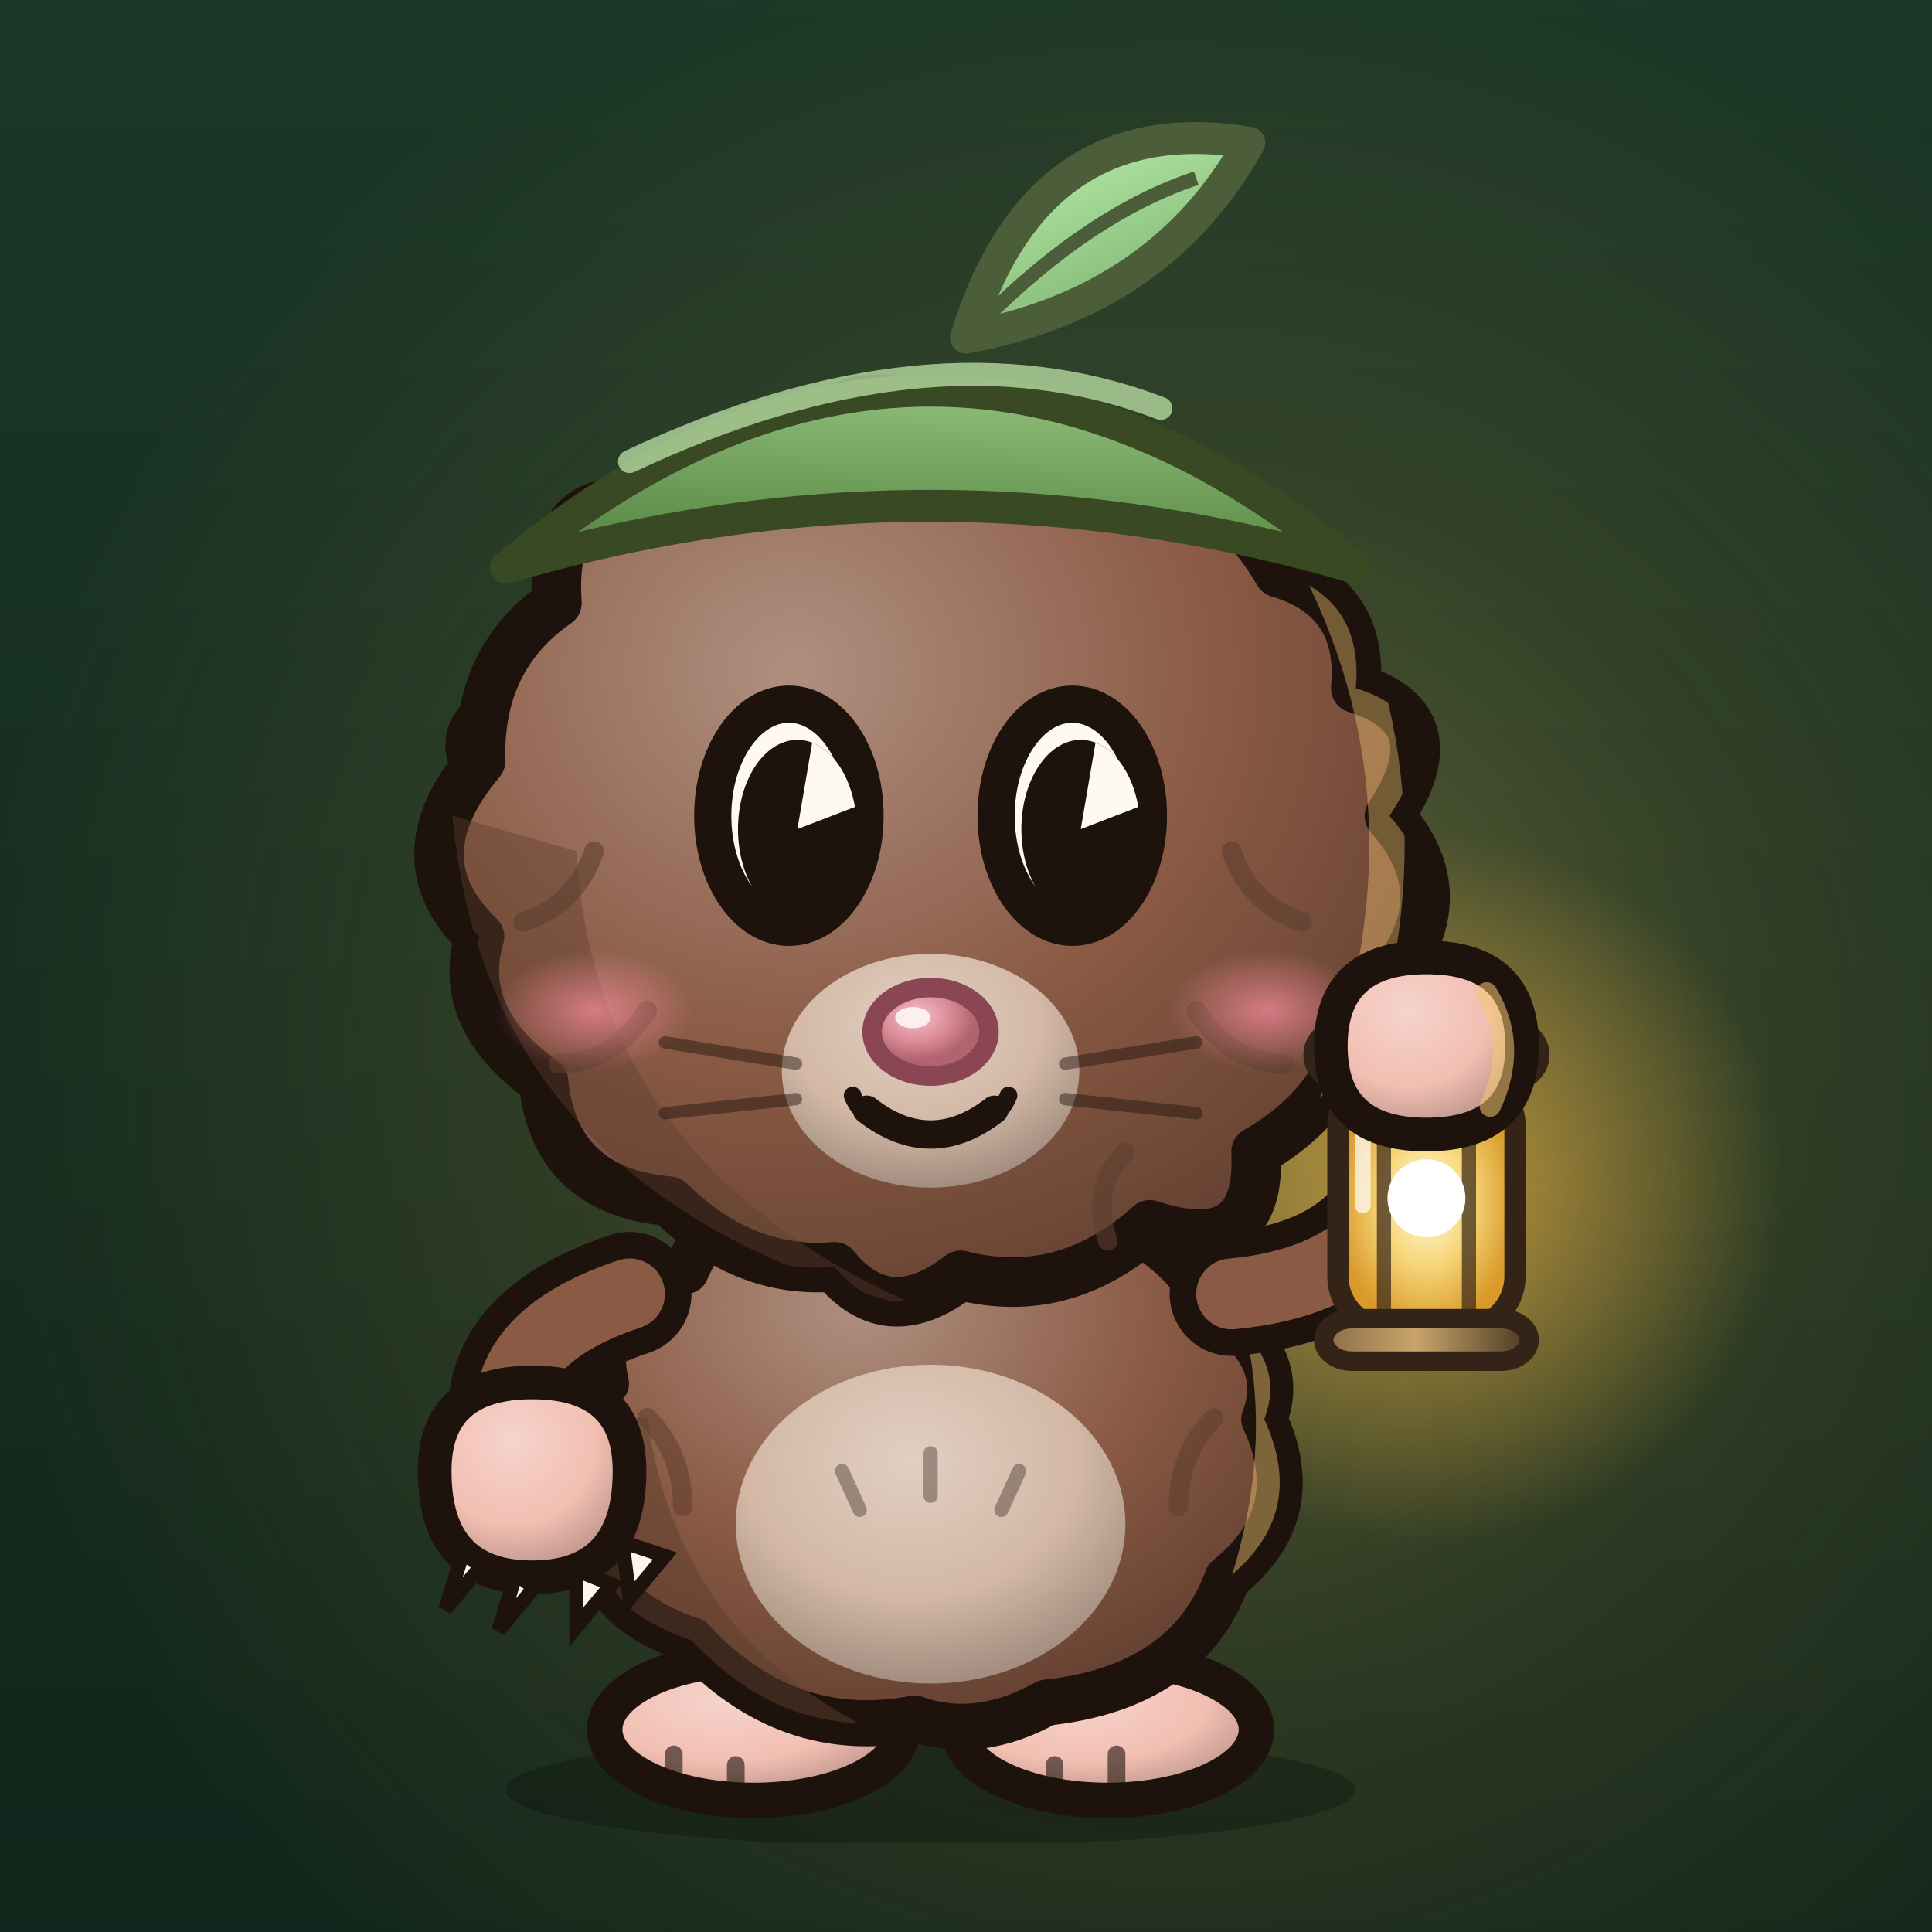
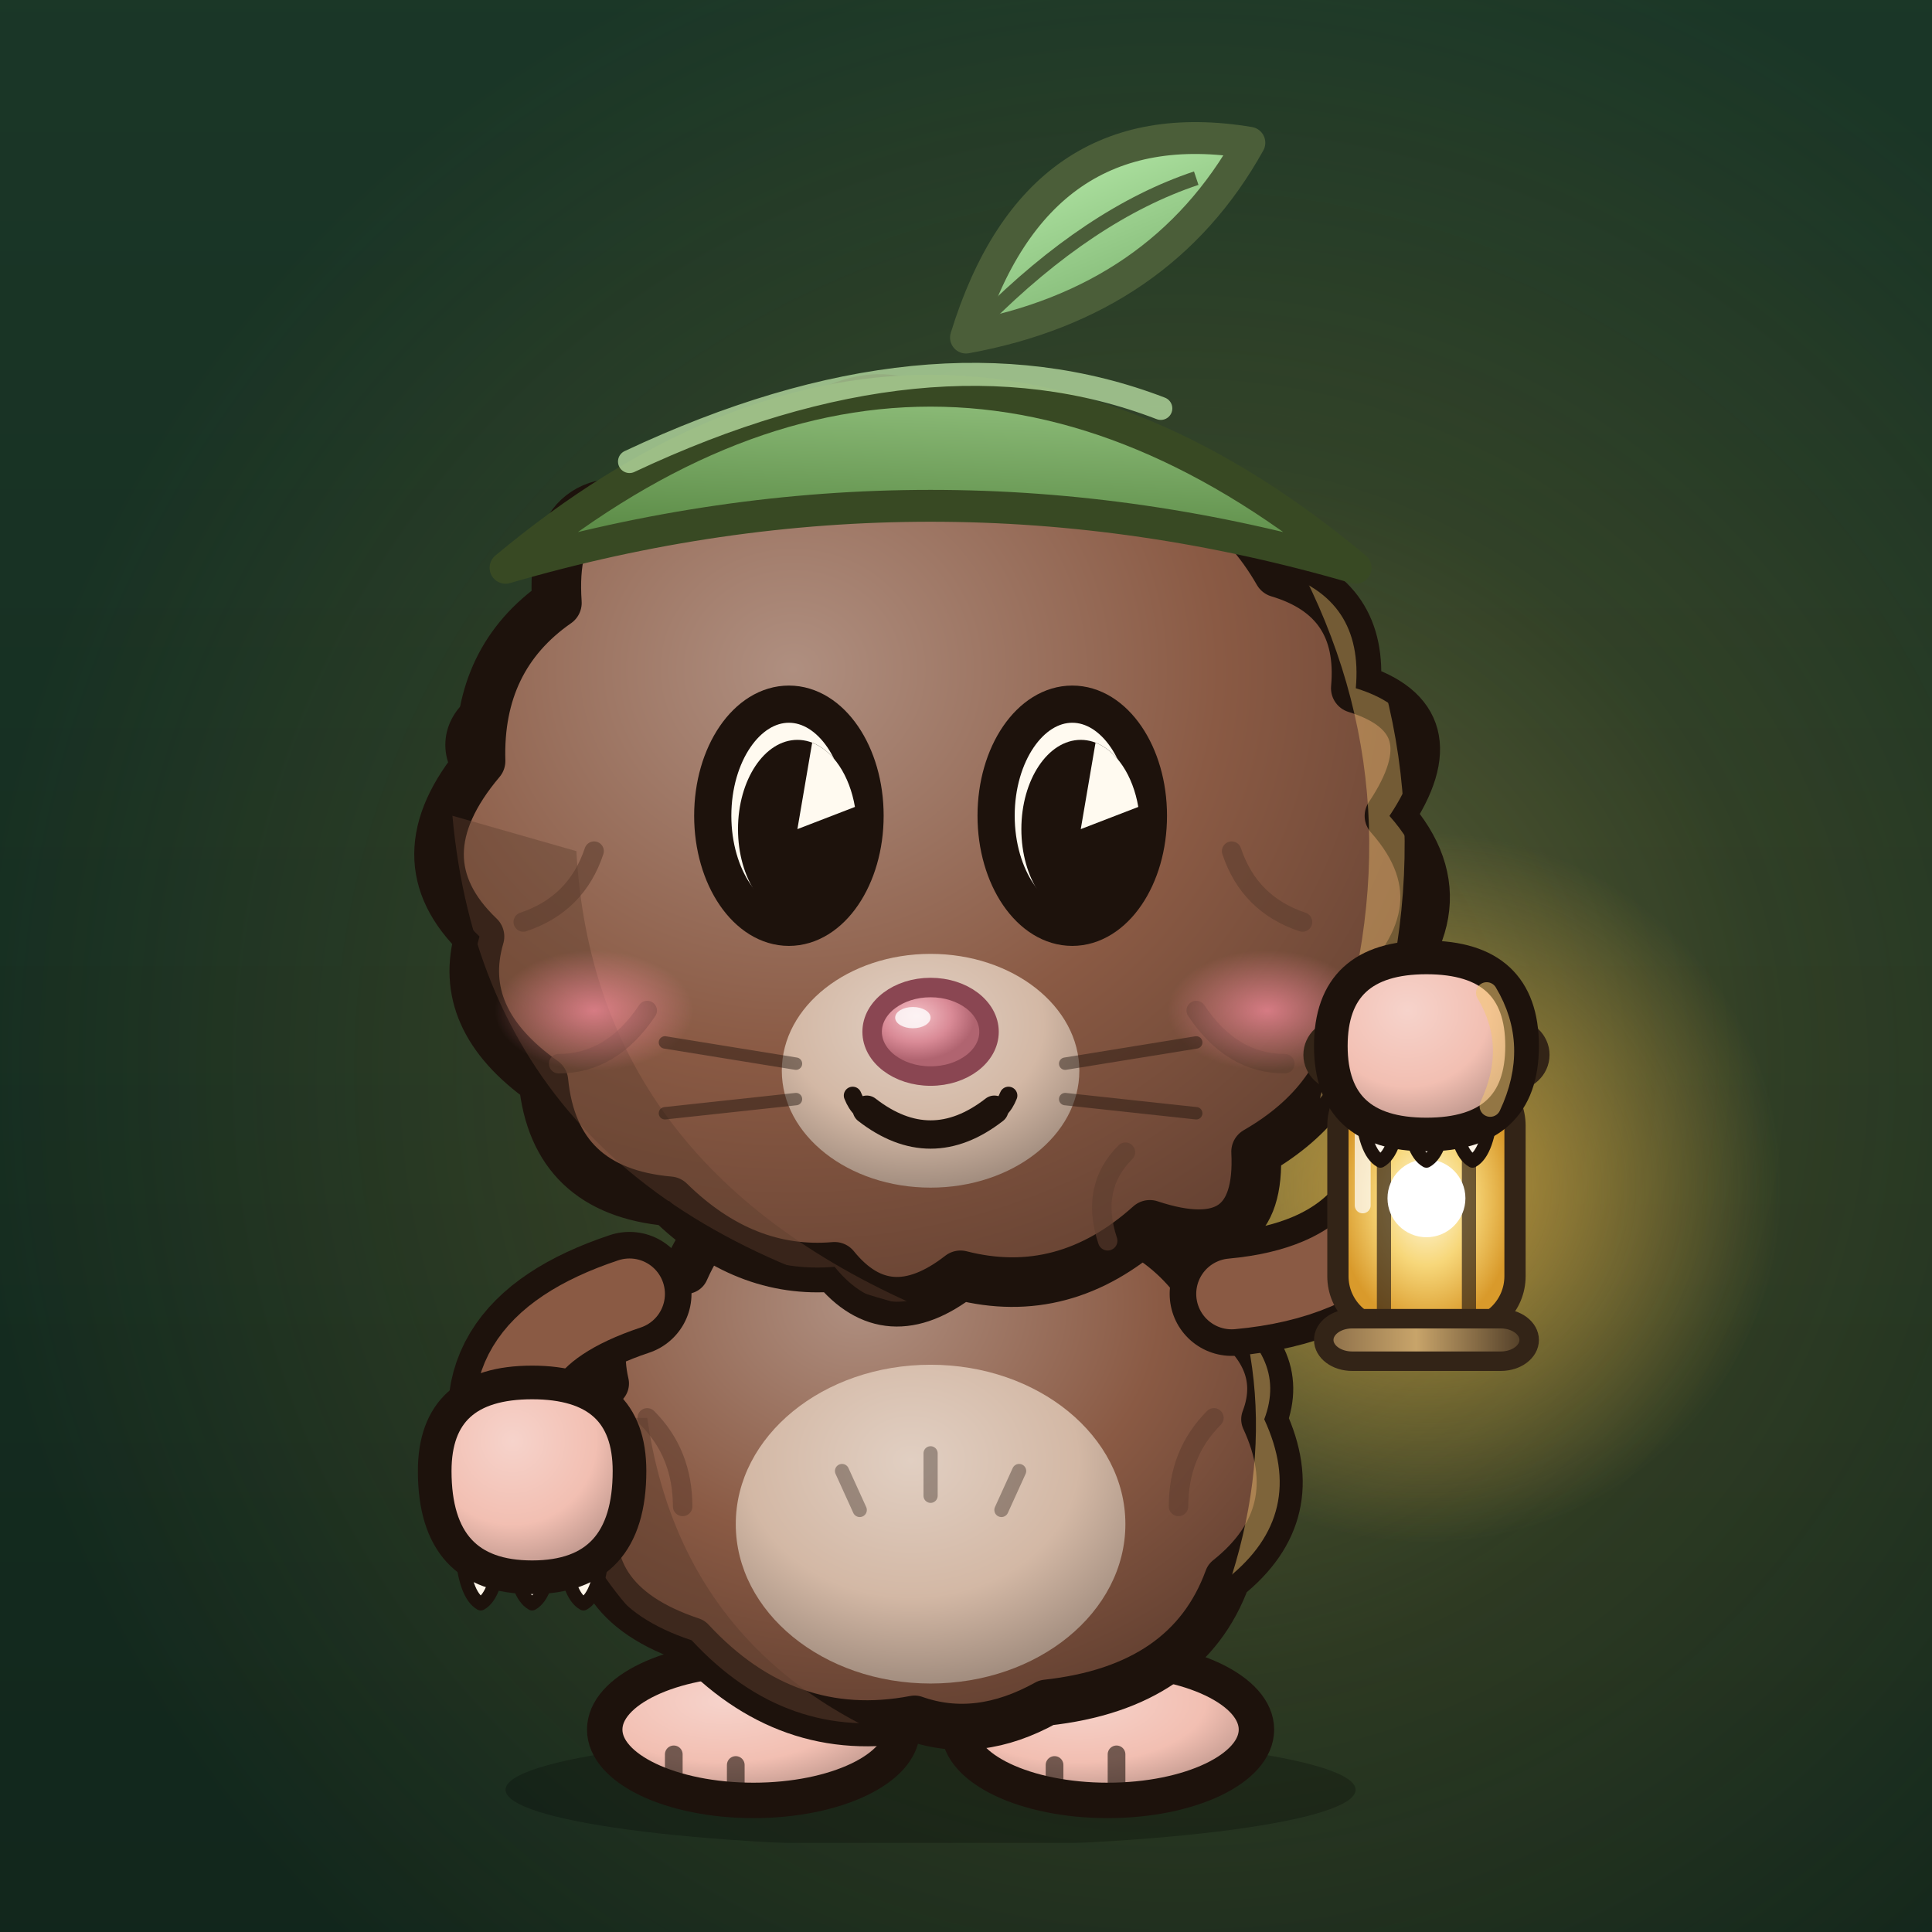
<svg xmlns="http://www.w3.org/2000/svg" viewBox="18 18 72 72">
  <defs>
    <linearGradient id="bg" x1="0" y1="1" x2="0" y2="0">
      <stop offset="0" stop-color="#0f2219" />
      <stop offset="1" stop-color="#1d3b2a" />
    </linearGradient>
    <radialGradient id="glow">
      <stop offset="0" stop-color="#ffd27a" stop-opacity=".35" />
      <stop offset=".5" stop-color="#f0b543" stop-opacity=".12" />
      <stop offset="1" stop-color="#f0b543" stop-opacity="0" />
    </radialGradient>
  </defs>
  <rect width="108" height="108" fill="url(#bg)" />
  <circle cx="62" cy="58" r="46" fill="url(#glow)" />
  <svg x="19.68" y="20.68" width="66" height="66" viewBox="0 0 100 100">
    <defs>
      <radialGradient id="dib0g">
        <stop offset="0" stop-color="#f0b543" stop-opacity=".7" />
        <stop offset="1" stop-color="#f0b543" stop-opacity="0" />
      </radialGradient>
      <radialGradient id="dib0h" cx="0.36" cy="0.3" r=".78">
        <stop offset="0" stop-color="#af8f80" />
        <stop offset=".55" stop-color="#8a5a44" />
        <stop offset="1" stop-color="#613f30" />
      </radialGradient>
      <radialGradient id="dib0b" cx="0.4" cy="0.25" r=".78">
        <stop offset="0" stop-color="#af8f80" />
        <stop offset=".55" stop-color="#8a5a44" />
        <stop offset="1" stop-color="#613f30" />
      </radialGradient>
      <radialGradient id="dib0c" cx="0.45" cy="0.3" r=".78">
        <stop offset="0" stop-color="#e1cfc2" />
        <stop offset=".55" stop-color="#d3b8a5" />
        <stop offset="1" stop-color="#948174" />
      </radialGradient>
      <radialGradient id="dib0p" cx="0.4" cy="0.3" r=".78">
        <stop offset="0" stop-color="#f6d3cb" />
        <stop offset=".55" stop-color="#f2bfb2" />
        <stop offset="1" stop-color="#a9867d" />
      </radialGradient>
      <radialGradient id="dib0n" cx=".38" cy=".32">
        <stop offset="0" stop-color="#f4c0c6" />
        <stop offset=".6" stop-color="#d98a96" />
        <stop offset="1" stop-color="#b06470" />
      </radialGradient>
      <radialGradient id="dib0k">
        <stop offset="0" stop-color="#ff8fa3" stop-opacity=".7" />
        <stop offset="1" stop-color="#ff8fa3" stop-opacity="0" />
      </radialGradient>
      <clipPath id="dib0B">
        <path d="M68.84 76.08 Q71.32 81.43 66.76 85.06 Q64.52 91.21 56.54 92.08 Q52.66 94.24 49.10 92.98 Q41.89 94.36 36.51 88.56 Q29.80 86.33 31.26 80.46 Q28.82 77.57 31.67 74.06 Q30.57 69.28 36.18 67.70 Q38.89 61.57 45.44 63.44 Q52.54 59.57 57.50 64.22 Q63.13 64.91 65.85 69.73 Q70.24 72.41 68.84 76.08 Z" />
      </clipPath>
      <clipPath id="dib0H">
        <path d="M75.91 42.01 Q80.74 47.45 73.99 53.25 Q73.34 58.11 68.38 60.97 Q68.70 67.20 62.38 65.10 Q57.53 69.45 51.69 67.95 Q47.57 71.16 44.58 67.47 Q39.48 67.91 35.26 63.77 Q28.75 63.20 28.14 56.99 Q23.16 53.46 24.53 48.82 Q19.93 44.43 24.59 38.91 Q24.42 33.10 28.90 29.98 Q28.43 23.03 34.67 24.62 Q37.48 20.29 41.46 21.33 Q46.57 16.36 50.99 20.02 Q57.10 18.34 60.68 22.12 Q66.54 22.88 69.64 28.27 Q74.47 29.71 74.01 34.80 Q79.58 36.53 75.91 42.01 Z" />
      </clipPath>
    </defs>
    <ellipse cx="50" cy="97" rx="24" ry="3.2" fill="#000" opacity=".24" />
    <circle cx="78" cy="63" r="20" fill="url(#dib0g)">
      <animate attributeName="r" values="18;21;18" dur="2.6s" repeatCount="indefinite" />
    </circle>
    <g>
      <animateTransform attributeName="transform" type="translate" values="0 0;0 -1.4;0 0" dur="3.2s" repeatCount="indefinite" calcMode="spline" keySplines=".45 0 .55 1;.45 0 .55 1" />
      <ellipse cx="40" cy="93.6" rx="8.4" ry="4" fill="url(#dib0p)" stroke="#1d120c" stroke-width="2" />
      <ellipse cx="60" cy="93.6" rx="8.4" ry="4" fill="url(#dib0p)" stroke="#1d120c" stroke-width="2" />
      <path d="M35.5 95 v1.6 M39 95.6 v1.6 M57 95.6 v1.6 M60.5 95 v1.6" stroke="#1d120c" stroke-width="1" stroke-linecap="round" opacity=".6" />
      <path d="M68.84 76.08 Q71.32 81.43 66.76 85.06 Q64.52 91.21 56.54 92.08 Q52.66 94.24 49.10 92.98 Q41.89 94.36 36.51 88.56 Q29.80 86.33 31.26 80.46 Q28.82 77.57 31.67 74.06 Q30.57 69.28 36.18 67.70 Q38.89 61.57 45.44 63.44 Q52.54 59.57 57.50 64.22 Q63.13 64.91 65.85 69.73 Q70.24 72.41 68.84 76.08 Z" fill="url(#dib0b)" stroke="#1d120c" stroke-width="2.6" stroke-linejoin="round" />
      <g clip-path="url(#dib0B)">
        <path d="M28 76 Q31 92 50 95 Q36 90 34 76 Z" fill="#5e3d2e" opacity=".5" />
        <path d="M67 66 Q72 77 66 90" stroke="#f4c872" stroke-width="1.8" fill="none" opacity=".45" stroke-linecap="round" />
      </g>
      <ellipse cx="50" cy="82" rx="11" ry="9" fill="url(#dib0c)" />
      <g stroke="#5e3d2e" stroke-width="1.1" fill="none" opacity=".55" stroke-linecap="round">
        <path d="M34 76 q2 2 2 5 M66 76 q-2 2 -2 5" />
      </g>
      <g stroke="#1d120c" stroke-width=".8" opacity=".35" stroke-linecap="round">
        <path d="M45 79 l1 2.2 M50 78 v2.4 M55 79 l-1 2.2" />
      </g>
      <ellipse cx="26.8" cy="38" rx="3.4" ry="2.8" fill="#5e3d2e" stroke="#1d120c" stroke-width="1.6" />
      <ellipse cx="73.2" cy="38" rx="3.4" ry="2.8" fill="#5e3d2e" stroke="#1d120c" stroke-width="1.6" />
      <path d="M75.91 42.01 Q80.74 47.45 73.99 53.25 Q73.34 58.11 68.38 60.97 Q68.70 67.20 62.38 65.10 Q57.53 69.45 51.69 67.95 Q47.57 71.16 44.58 67.47 Q39.48 67.91 35.26 63.77 Q28.75 63.20 28.14 56.99 Q23.16 53.46 24.53 48.82 Q19.93 44.43 24.59 38.91 Q24.42 33.10 28.90 29.98 Q28.43 23.03 34.67 24.62 Q37.48 20.29 41.46 21.33 Q46.57 16.36 50.99 20.02 Q57.10 18.34 60.68 22.12 Q66.54 22.88 69.64 28.27 Q74.47 29.71 74.01 34.80 Q79.58 36.53 75.91 42.01 Z" fill="url(#dib0h)" stroke="#1d120c" stroke-width="2.8" stroke-linejoin="round" />
      <g clip-path="url(#dib0H)">
        <path d="M23 42 Q25 64 50 70 Q31 62 30 44 Z" fill="#5e3d2e" opacity=".42" />
        <path d="M72 28 Q79 42 73 58" stroke="#f4c872" stroke-width="2" fill="none" opacity=".4" stroke-linecap="round" />
        <path d="M35 23 Q43 18 52 19" stroke="#ffffff" stroke-width="2" opacity=".22" fill="none" stroke-linecap="round" />
        <g stroke="#5e3d2e" stroke-width="1.1" fill="none" opacity=".6" stroke-linecap="round">
          <path d="M27 48 q3 -1 4 -4 M29 56 q3 0 5 -3 M71 48 q-3 -1 -4 -4 M70 56 q-3 0 -5 -3 M60 66 q-1 -3 1 -5" />
        </g>
      </g>
      <g transform="translate(42 42)">
        <g>
          <animateTransform attributeName="transform" type="scale" values="1 1;1 1;1 .1;1 1" keyTimes="0;.94;.97;1" dur="4.4s" repeatCount="indefinite" />
          <ellipse rx="4.3" ry="6.3" fill="#fffaf0" stroke="#1d120c" stroke-width="2.1" />
          <ellipse cx="0.48" cy="0.756" rx="3.354" ry="5.04" fill="#1d120c" />
          <path d="M0.48 0.756 L1.314 -4.126 A3.354 5.04 0 0 1 3.729 -0.497 Z" fill="#fffaf0" />
        </g>
      </g>
      <g transform="translate(58 42)">
        <g>
          <animateTransform attributeName="transform" type="scale" values="1 1;1 1;1 .1;1 1" keyTimes="0;.94;.97;1" dur="4.4s" repeatCount="indefinite" />
          <ellipse rx="4.3" ry="6.3" fill="#fffaf0" stroke="#1d120c" stroke-width="2.1" />
          <ellipse cx="0.48" cy="0.756" rx="3.354" ry="5.04" fill="#1d120c" />
          <path d="M0.48 0.756 L1.314 -4.126 A3.354 5.04 0 0 1 3.729 -0.497 Z" fill="#fffaf0" />
        </g>
      </g>
      <ellipse cx="31" cy="53" rx="5.6" ry="3.4" fill="url(#dib0k)" />
      <ellipse cx="69" cy="53" rx="5.6" ry="3.4" fill="url(#dib0k)" />
      <ellipse cx="50" cy="56.4" rx="8.4" ry="6.6" fill="url(#dib0c)" />
      <ellipse cx="50" cy="54.2" rx="3.3" ry="2.5" fill="url(#dib0n)" stroke="#8a4652" stroke-width="1.1" />
      <ellipse cx="49" cy="53.4" rx="1" ry=".6" fill="#fff" opacity=".8" />
      <path d="M46.4 58.6 Q50 61.4 53.6 58.6" stroke="#1d120c" stroke-width="1.6" fill="none" stroke-linecap="round" />
      <path d="M45.6 57.8 q.4 1 1.1 1 M54.4 57.8 q-.4 1 -1.1 1" stroke="#1d120c" stroke-width="1" fill="none" stroke-linecap="round" />
      <g stroke="#1d120c" stroke-width=".7" opacity=".45" stroke-linecap="round">
        <path d="M42.4 56 L35 54.8 M42.4 58 L35 58.8" />
        <path d="M57.6 56 L65 54.8 M57.6 58 L65 58.8" />
      </g>
      <g>
        <animateTransform attributeName="transform" type="rotate" values="-2 50 22;2 50 22;-2 50 22" dur="4s" repeatCount="indefinite" />
        <defs>
          <linearGradient id="dib0tl" gradientTransform="rotate(100 .5 .5)">
            <stop offset="0" stop-color="#8fbe7b" />
            <stop offset="1" stop-color="#53833e" />
          </linearGradient>
          <linearGradient id="dib0ts" gradientTransform="rotate(60 .5 .5)">
            <stop offset="0" stop-color="#b4e8a7" />
            <stop offset="1" stop-color="#79af6c" />
          </linearGradient>
        </defs>
        <path d="M26 28 Q50 8 74 28 Q50 21 26 28 Z" fill="url(#dib0tl)" stroke="#384923" stroke-width="1.8" stroke-linejoin="round" />
        <path d="M33 22 Q50 14 63 19" stroke="#c7f0b0" stroke-width="1.3" fill="none" opacity=".7" stroke-linecap="round" />
        <path d="M52 15 Q56 2 68 4 Q63 13 52 15 Z" fill="url(#dib0ts)" stroke="#4b5e39" stroke-width="1.8" stroke-linejoin="round" />
        <path d="M53 14 Q59 8 65 6" stroke="#4b5e39" stroke-width=".8" fill="none" />
      </g>
      <path d="M33 69 Q24 72 27 79" stroke="#1d120c" stroke-width="7" fill="none" stroke-linecap="round" />
      <path d="M33 69 Q24 72 27 79" stroke="#8a5a44" stroke-width="4" fill="none" stroke-linecap="round" />
+       <g fill="#fff6ea" stroke="#1d120c" stroke-width=".75" stroke-linejoin="round">
+         <path d="M23.5 83.4 Q23.7 86 24.6 86.5 Q25.5 86 25.7 83.4 Z" />
+         <path d="M26.4 83.4 Q26.6 86 27.5 86.5 Q28.4 86 28.6 83.4 Z" />
+         <path d="M29.3 83.4 Q29.5 86 30.4 86.5 Q31.3 86 31.5 83.4 Z" />
+       </g>
      <path d="M22 79 Q22 74 27.5 74 Q33 74 33 79 Q33 85 27.5 85 Q22 85 22 79 Z" fill="url(#dib0p)" stroke="#1d120c" stroke-width="1.9" />
-       <g fill="#fff6ea" stroke="#1d120c" stroke-width=".8">
-         <path d="M23.6 83.6 l-1 3.2 l2 -2.4 Z" />
-         <path d="M26.6 84.8 l-1 3.2 l2 -2.4 Z" />
-         <path d="M30 84.6 l0 3.2 l2 -2.4 Z" />
-         <path d="M32.6 83 l0.4 3.2 l2 -2.4 Z" />
-       </g>
      <path d="M67 69 Q78 68 78 57" stroke="#1d120c" stroke-width="7" fill="none" stroke-linecap="round" />
      <path d="M67 69 Q78 68 78 57" stroke="#8a5a44" stroke-width="4" fill="none" stroke-linecap="round" />
      <g>
        <animateTransform attributeName="transform" type="rotate" values="-4 78 54;4 78 54;-4 78 54" dur="3.2s" repeatCount="indefinite" />
        <g transform="translate(-2 0)">
          <defs>
            <linearGradient id="dib0Lm" x1="0" x2="1">
              <stop offset="0" stop-color="#8a6d48" />
              <stop offset=".45" stop-color="#c8a46a" />
              <stop offset="1" stop-color="#4a3824" />
            </linearGradient>
            <radialGradient id="dib0La">
              <stop offset="0" stop-color="#fffbe6" />
              <stop offset=".5" stop-color="#f7d77a" />
              <stop offset="1" stop-color="#d99a2b" />
            </radialGradient>
          </defs>
          <rect x="75" y="56.5" width="10" height="14.5" rx="3" fill="url(#dib0La)" stroke="#332417" stroke-width="1.2" />
          <rect x="73.6" y="54" width="12.8" height="3" rx="1.6" fill="url(#dib0Lm)" stroke="#332417" stroke-width="1.1" />
          <rect x="74.2" y="70.4" width="11.6" height="2.4" rx="1.6" fill="url(#dib0Lm)" stroke="#332417" stroke-width="1.1" />
          <path d="M77.6 57 V70.4 M82.4 57 V70.4" stroke="#332417" stroke-width=".8" opacity=".7" />
          <circle cx="80" cy="63.6" r="2.2" fill="#fff" />
          <path d="M76.4 59 V64" stroke="#fff" stroke-width=".9" opacity=".7" stroke-linecap="round" />
        </g>
      </g>
+       <g fill="#fff6ea" stroke="#1d120c" stroke-width=".75" stroke-linejoin="round">
+         <path d="M74.3 58.4 Q74.5 61 75.4 61.5 Q76.3 61 76.5 58.4 Z" />
+         <path d="M76.9 58.4 Q77.1 61 78 61.5 Q78.9 61 79.1 58.4 Z" />
+         <path d="M79.5 58.4 Q79.7 61 80.6 61.5 Q81.5 61 81.7 58.4 Z" />
+       </g>
      <path d="M72.6 55 Q72.6 50 78 50 Q83.4 50 83.4 55 Q83.4 60 78 60 Q72.6 60 72.6 55 Z" fill="url(#dib0p)" stroke="#1d120c" stroke-width="1.9" />
      <path d="M81.4 52 Q83.2 55 81.6 58.4" stroke="#f4c872" stroke-width="1.2" fill="none" opacity=".55" stroke-linecap="round" />
    </g>
  </svg>
</svg>
